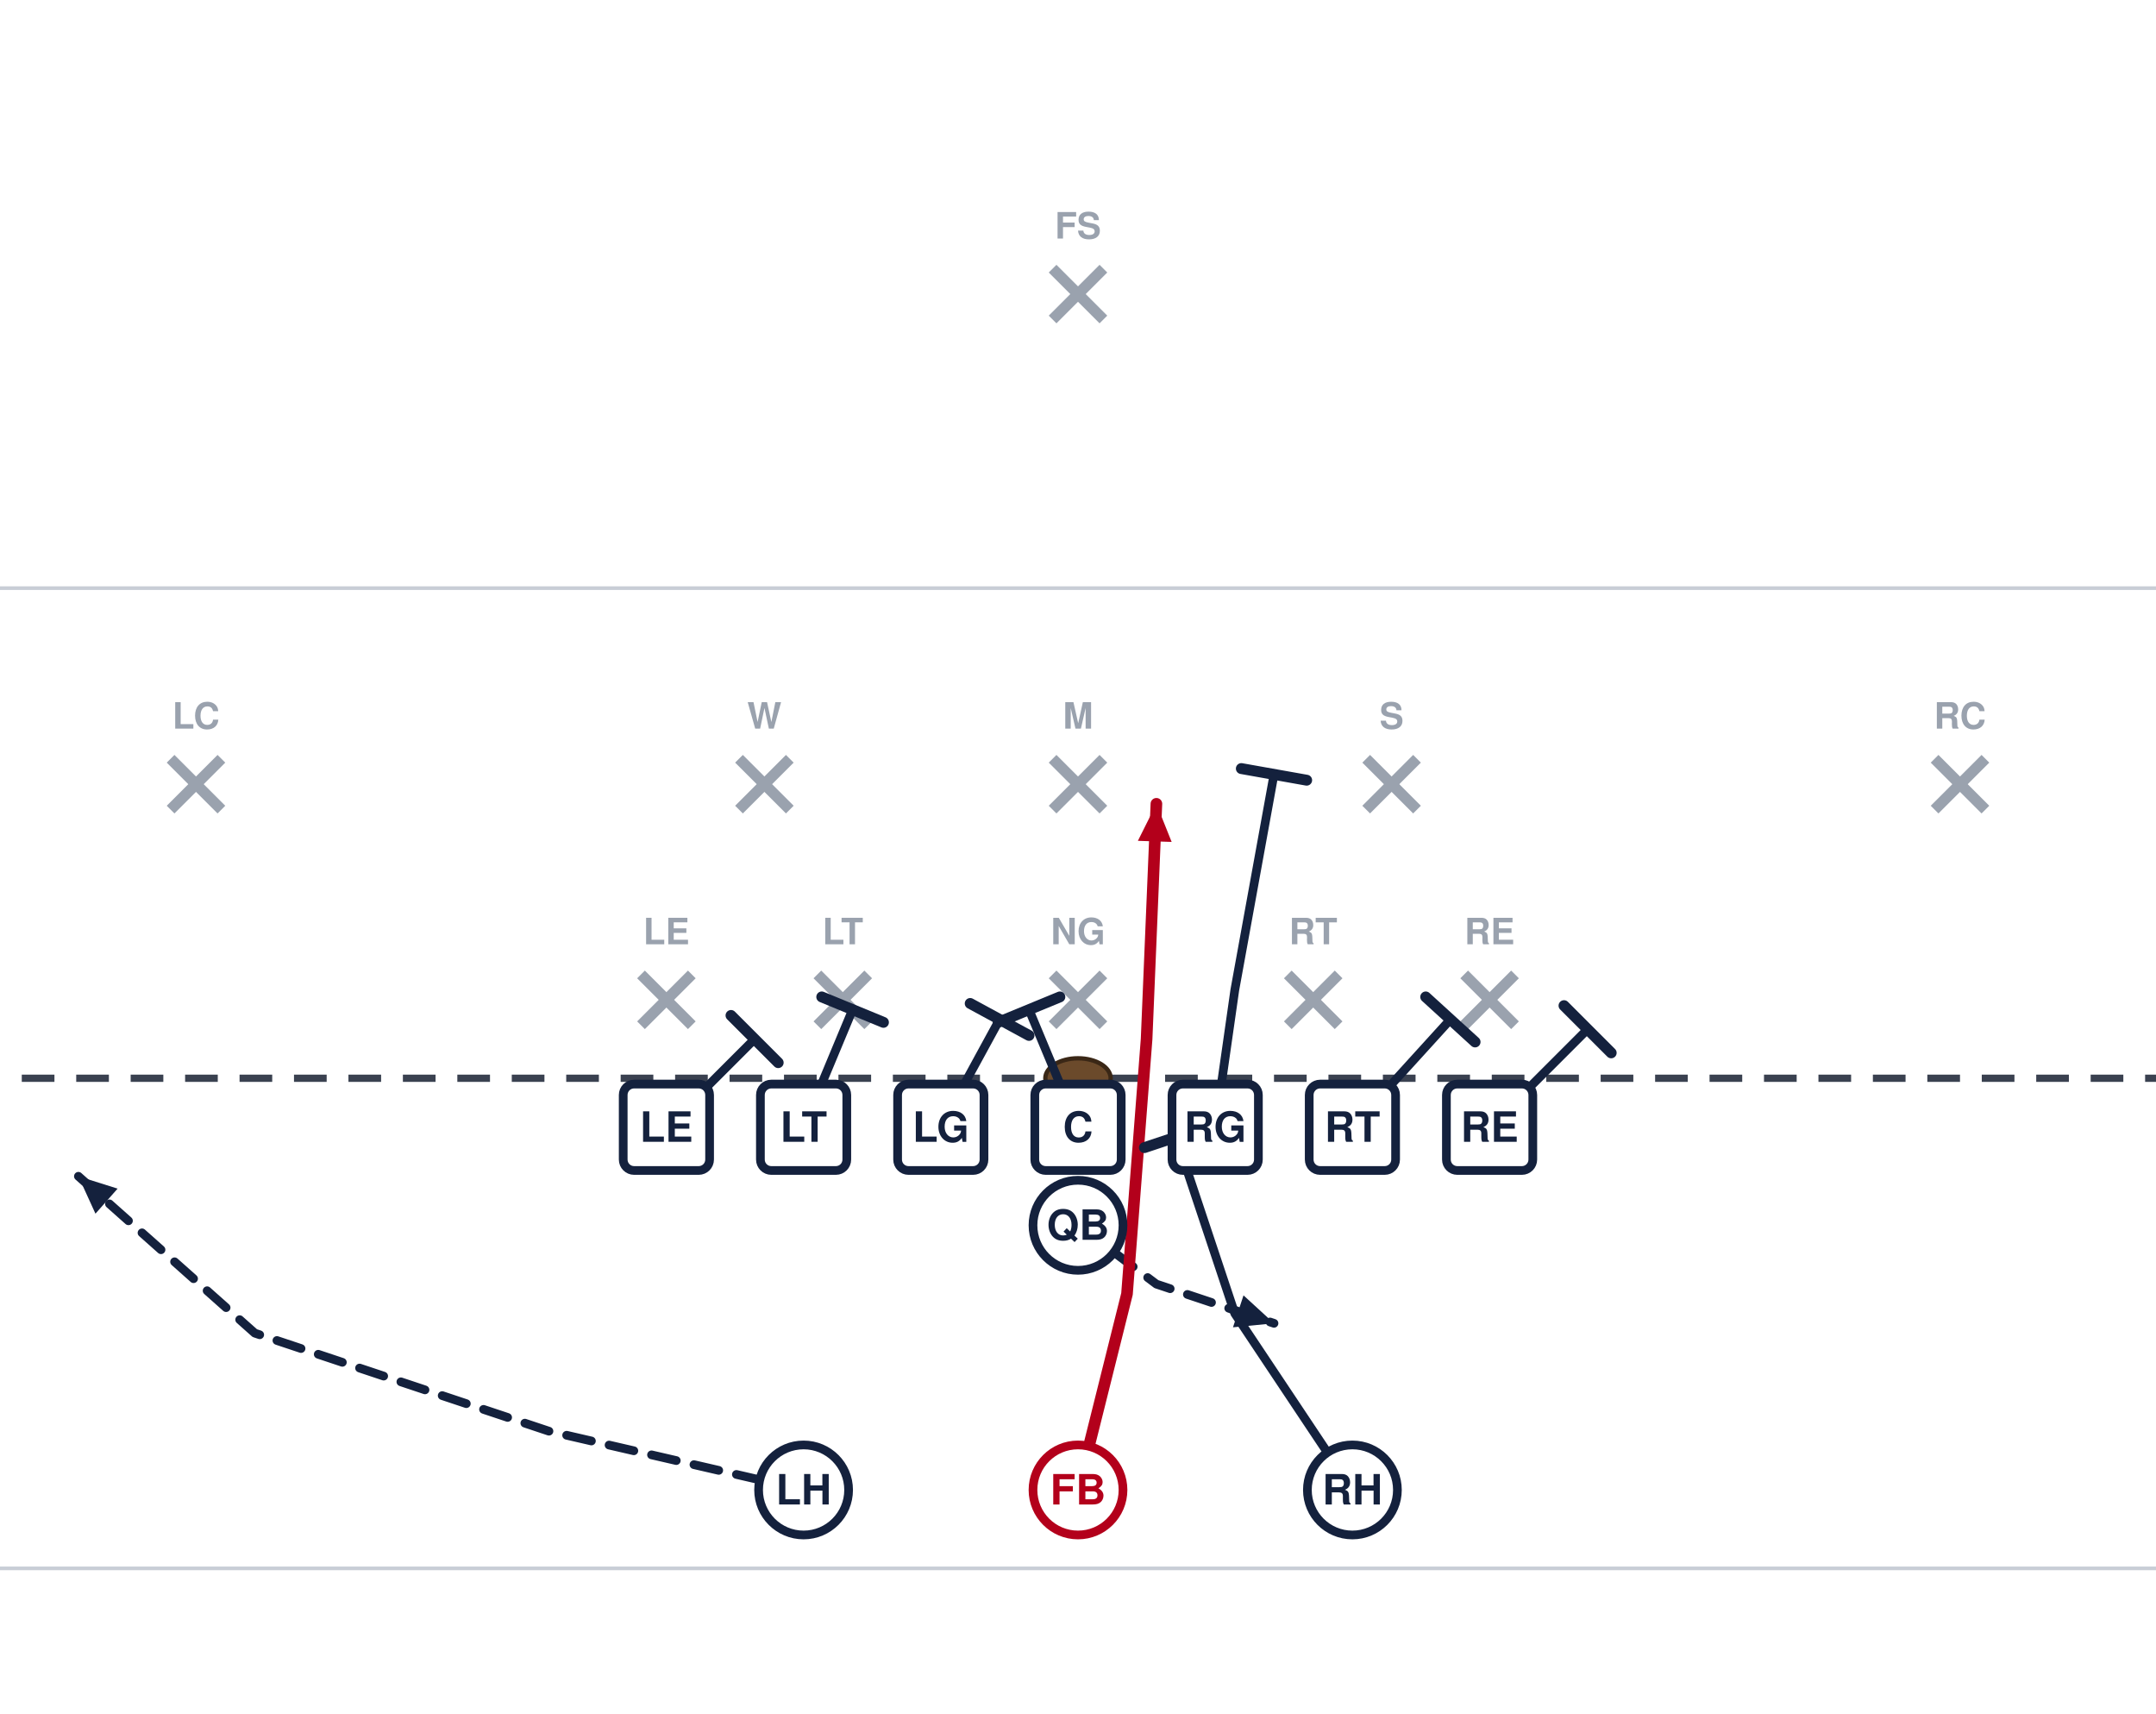
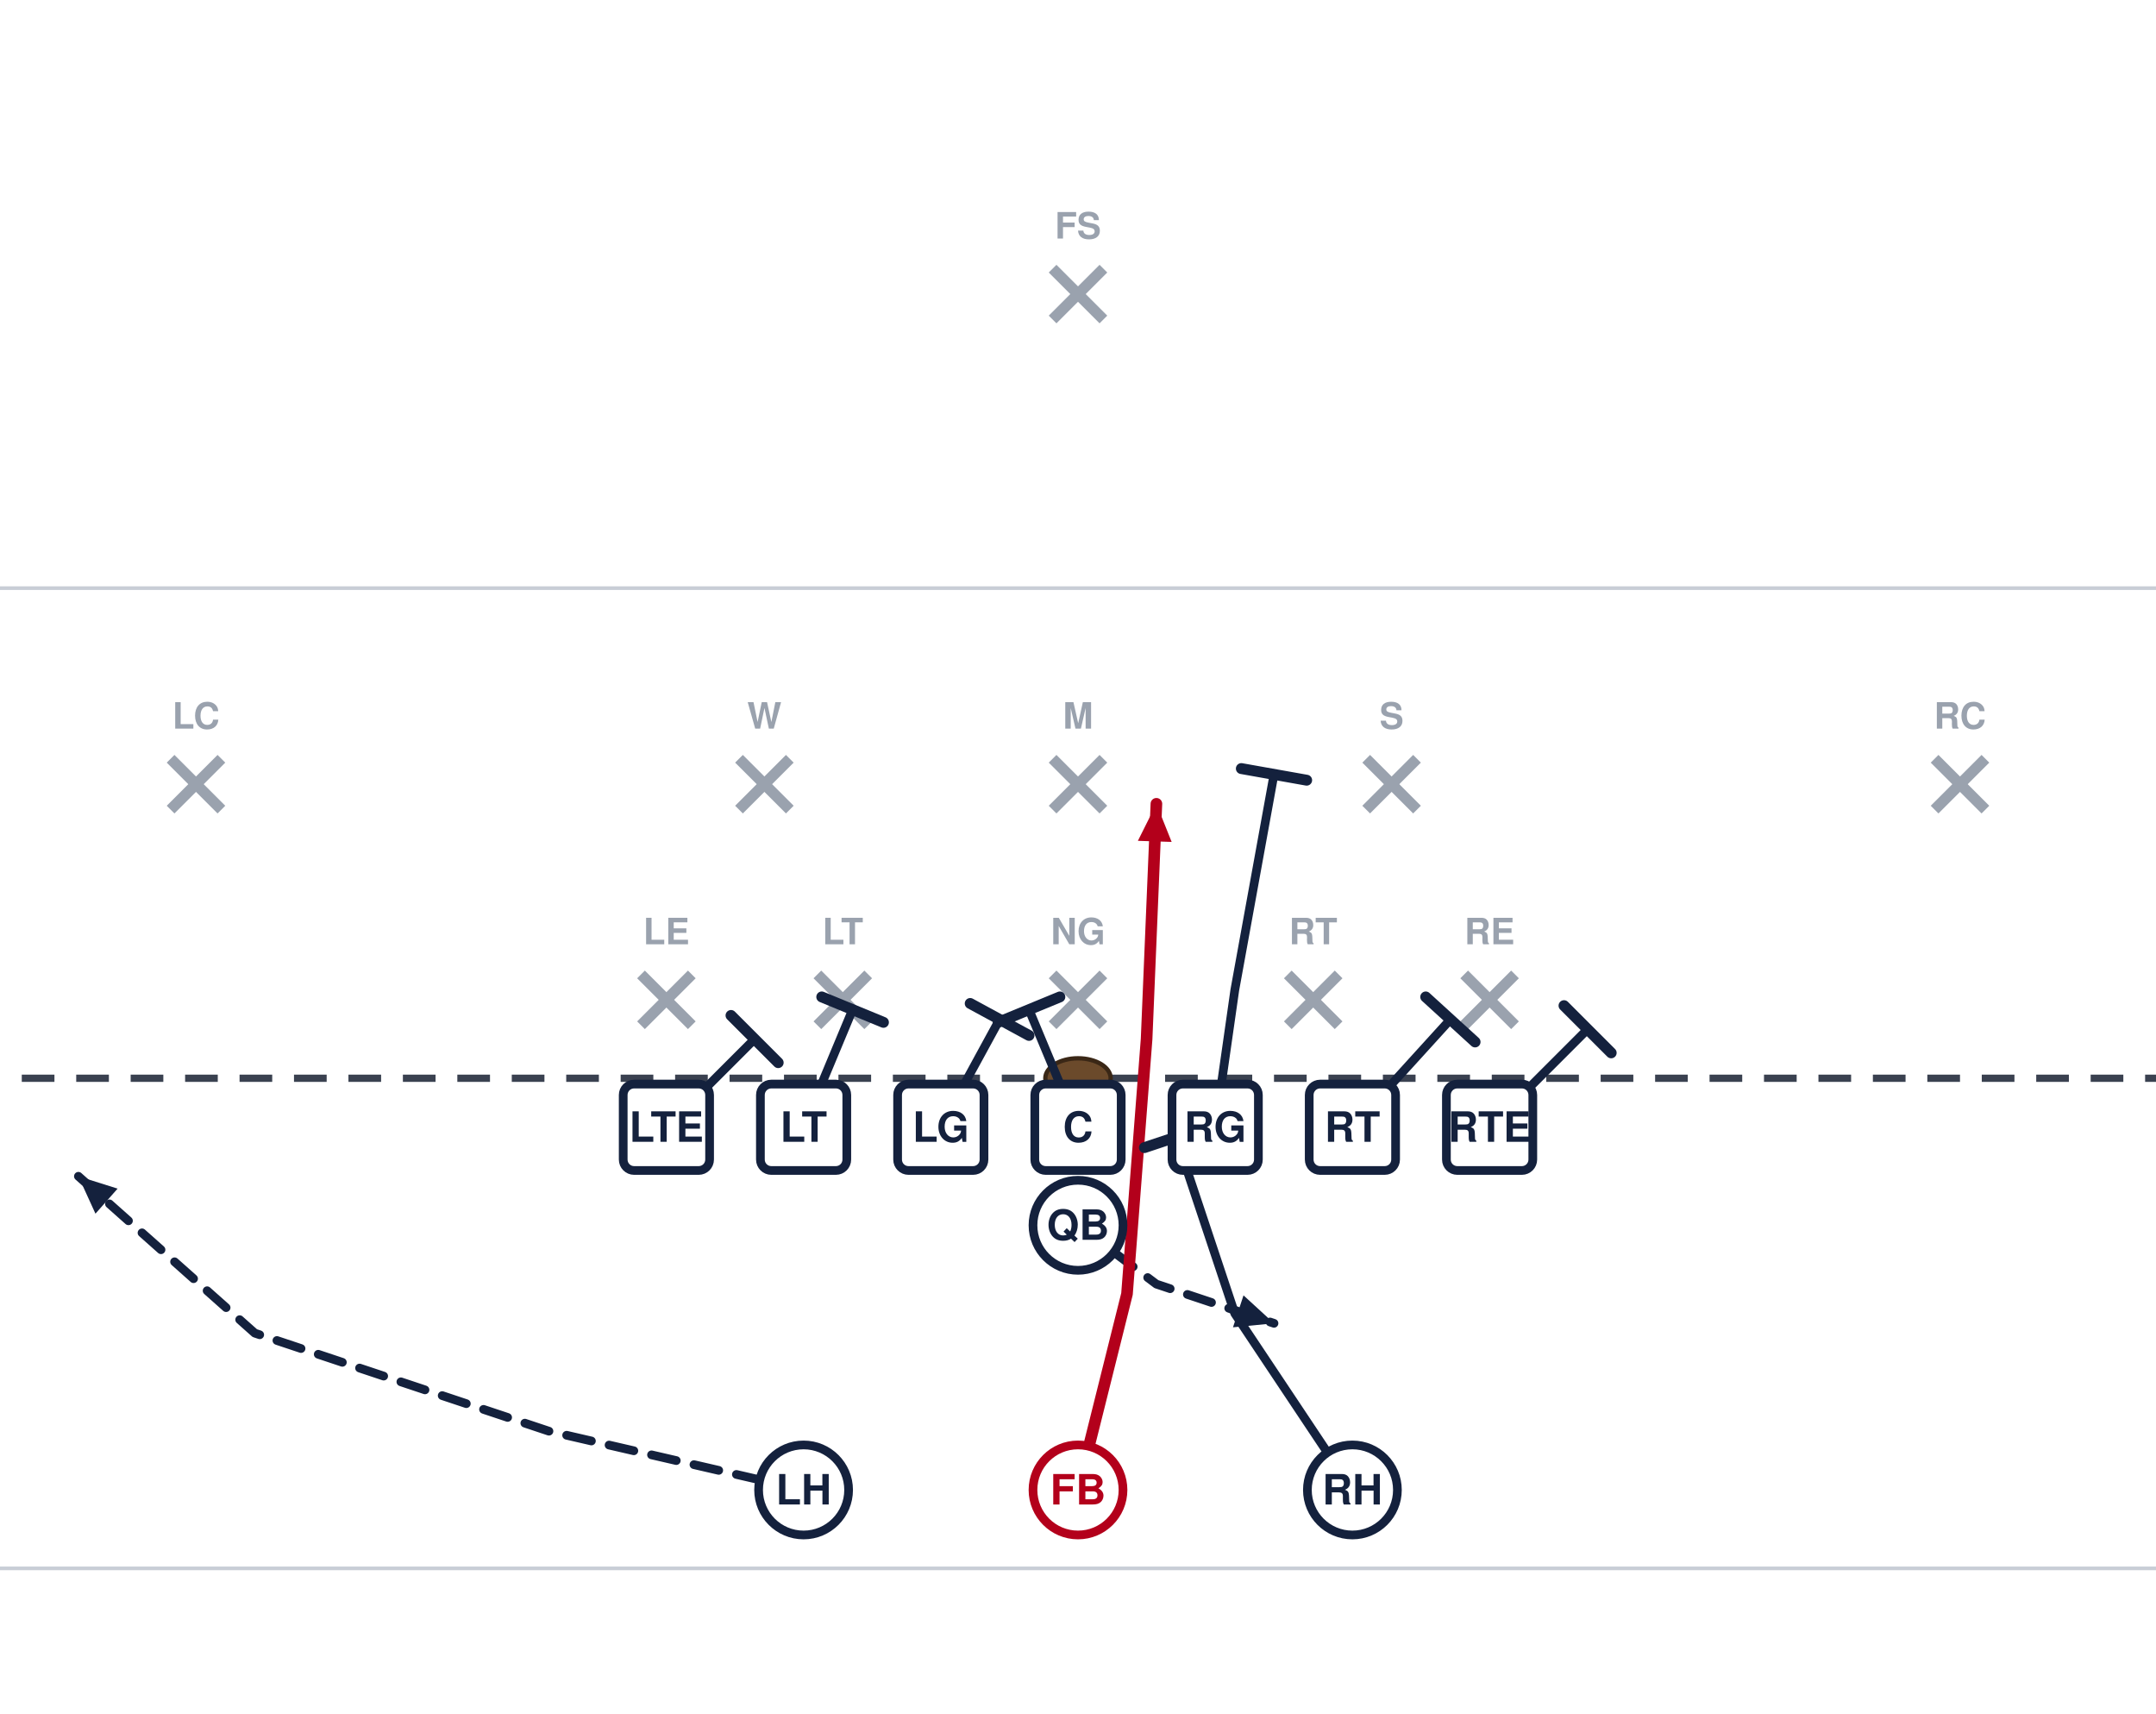
<svg xmlns="http://www.w3.org/2000/svg" width="594" height="472" viewBox="54 27 594 472" font-family="Segoe UI, Helvetica, Arial, sans-serif" role="img">
  <rect x="0" y="0" width="702" height="513" fill="#ffffff" />
  <line x1="0" y1="459.0" x2="702" y2="459.0" stroke="#c8cdd6" stroke-width="1" />
  <line x1="0" y1="189.0" x2="702" y2="189.0" stroke="#c8cdd6" stroke-width="1" />
  <line x1="0" y1="324.0" x2="702" y2="324.0" stroke="#3a4150" stroke-width="2" stroke-dasharray="9 6" />
  <ellipse cx="351.0" cy="324.0" rx="9" ry="5.5" fill="#6b4a2b" stroke="#3a2716" stroke-width="1.2" />
  <line x1="230.6" y1="295.4" x2="244.6" y2="309.4" stroke="#9aa2ae" stroke-width="3" />
  <line x1="244.6" y1="295.4" x2="230.6" y2="309.4" stroke="#9aa2ae" stroke-width="3" />
  <text x="237.6" y="287.1" text-anchor="middle" font-size="10" fill="#9aa2ae" font-weight="600">LE</text>
  <line x1="279.2" y1="295.4" x2="293.2" y2="309.4" stroke="#9aa2ae" stroke-width="3" />
  <line x1="293.2" y1="295.4" x2="279.2" y2="309.4" stroke="#9aa2ae" stroke-width="3" />
  <text x="286.2" y="287.1" text-anchor="middle" font-size="10" fill="#9aa2ae" font-weight="600">LT</text>
  <line x1="344.0" y1="295.4" x2="358.0" y2="309.4" stroke="#9aa2ae" stroke-width="3" />
  <line x1="358.0" y1="295.4" x2="344.0" y2="309.4" stroke="#9aa2ae" stroke-width="3" />
  <text x="351.0" y="287.1" text-anchor="middle" font-size="10" fill="#9aa2ae" font-weight="600">NG</text>
  <line x1="408.8" y1="295.4" x2="422.8" y2="309.4" stroke="#9aa2ae" stroke-width="3" />
  <line x1="422.8" y1="295.4" x2="408.8" y2="309.4" stroke="#9aa2ae" stroke-width="3" />
  <text x="415.8" y="287.1" text-anchor="middle" font-size="10" fill="#9aa2ae" font-weight="600">RT</text>
  <line x1="457.4" y1="295.4" x2="471.4" y2="309.4" stroke="#9aa2ae" stroke-width="3" />
  <line x1="471.4" y1="295.4" x2="457.4" y2="309.4" stroke="#9aa2ae" stroke-width="3" />
  <text x="464.4" y="287.1" text-anchor="middle" font-size="10" fill="#9aa2ae" font-weight="600">RE</text>
  <line x1="257.6" y1="236.0" x2="271.6" y2="250.0" stroke="#9aa2ae" stroke-width="3" />
  <line x1="271.6" y1="236.0" x2="257.6" y2="250.0" stroke="#9aa2ae" stroke-width="3" />
  <text x="264.6" y="227.7" text-anchor="middle" font-size="10" fill="#9aa2ae" font-weight="600">W</text>
  <line x1="344.0" y1="236.0" x2="358.0" y2="250.0" stroke="#9aa2ae" stroke-width="3" />
  <line x1="358.0" y1="236.0" x2="344.0" y2="250.0" stroke="#9aa2ae" stroke-width="3" />
  <text x="351.0" y="227.7" text-anchor="middle" font-size="10" fill="#9aa2ae" font-weight="600">M</text>
  <line x1="430.4" y1="236.0" x2="444.4" y2="250.0" stroke="#9aa2ae" stroke-width="3" />
  <line x1="444.4" y1="236.0" x2="430.4" y2="250.0" stroke="#9aa2ae" stroke-width="3" />
  <text x="437.4" y="227.7" text-anchor="middle" font-size="10" fill="#9aa2ae" font-weight="600">S</text>
  <line x1="101.0" y1="236.0" x2="115.0" y2="250.0" stroke="#9aa2ae" stroke-width="3" />
  <line x1="115.0" y1="236.0" x2="101.0" y2="250.0" stroke="#9aa2ae" stroke-width="3" />
  <text x="108.0" y="227.7" text-anchor="middle" font-size="10" fill="#9aa2ae" font-weight="600">LC</text>
  <line x1="587.0" y1="236.0" x2="601.0" y2="250.0" stroke="#9aa2ae" stroke-width="3" />
  <line x1="601.0" y1="236.0" x2="587.0" y2="250.0" stroke="#9aa2ae" stroke-width="3" />
  <text x="594.0" y="227.7" text-anchor="middle" font-size="10" fill="#9aa2ae" font-weight="600">RC</text>
  <line x1="344.0" y1="101.0" x2="358.0" y2="115.0" stroke="#9aa2ae" stroke-width="3" />
  <line x1="358.0" y1="101.0" x2="344.0" y2="115.0" stroke="#9aa2ae" stroke-width="3" />
  <text x="351.0" y="92.7" text-anchor="middle" font-size="10" fill="#9aa2ae" font-weight="600">FS</text>
  <path d="M237.6,337.5 L261.9,313.2" fill="none" stroke="#14213d" stroke-width="2.4" stroke-linecap="round" stroke-linejoin="round" />
  <line x1="255.4" y1="306.7" x2="268.4" y2="319.7" stroke="#14213d" stroke-width="3.0" stroke-linecap="round" />
  <path d="M275.4,337.5 L288.9,305.1" fill="none" stroke="#14213d" stroke-width="2.4" stroke-linecap="round" stroke-linejoin="round" />
  <line x1="280.4" y1="301.6" x2="297.4" y2="308.6" stroke="#14213d" stroke-width="3.0" stroke-linecap="round" />
  <path d="M313.2,337.5 L329.4,307.8" fill="none" stroke="#14213d" stroke-width="2.4" stroke-linecap="round" stroke-linejoin="round" />
  <line x1="321.3" y1="303.4" x2="337.5" y2="312.2" stroke="#14213d" stroke-width="3.0" stroke-linecap="round" />
  <path d="M351.0,337.5 L337.5,305.1" fill="none" stroke="#14213d" stroke-width="2.4" stroke-linecap="round" stroke-linejoin="round" />
  <line x1="329.0" y1="308.6" x2="346.0" y2="301.6" stroke="#14213d" stroke-width="3.0" stroke-linecap="round" />
  <path d="M388.8,337.5 L394.2,299.7 L405.0,240.3" fill="none" stroke="#14213d" stroke-width="2.4" stroke-linecap="round" stroke-linejoin="round" />
  <line x1="396.0" y1="238.7" x2="414.0" y2="241.9" stroke="#14213d" stroke-width="3.0" stroke-linecap="round" />
  <path d="M426.6,337.5 L453.6,307.8" fill="none" stroke="#14213d" stroke-width="2.4" stroke-linecap="round" stroke-linejoin="round" />
  <line x1="446.8" y1="301.6" x2="460.4" y2="314.0" stroke="#14213d" stroke-width="3.0" stroke-linecap="round" />
  <path d="M464.4,337.5 L491.4,310.5" fill="none" stroke="#14213d" stroke-width="2.4" stroke-linecap="round" stroke-linejoin="round" />
  <line x1="484.9" y1="304.0" x2="497.9" y2="317.0" stroke="#14213d" stroke-width="3.0" stroke-linecap="round" />
  <path d="M351.0,364.5 L372.6,380.7 L405.0,391.5" fill="none" stroke="#14213d" stroke-width="2.4" stroke-linecap="round" stroke-linejoin="round" stroke-dasharray="7 5" />
  <polygon points="405.0,391.5 393.7,392.6 396.6,383.8" fill="#14213d" />
  <path d="M275.4,437.4 L205.2,421.2 L124.2,394.2 L75.6,351.0" fill="none" stroke="#14213d" stroke-width="2.4" stroke-linecap="round" stroke-linejoin="round" stroke-dasharray="7 5" />
  <polygon points="75.6,351.0 86.4,354.4 80.3,361.3" fill="#14213d" />
  <path d="M351.0,437.4 L364.5,383.4 L369.9,313.2 L372.6,248.4" fill="none" stroke="#b3001b" stroke-width="3.2" stroke-linecap="round" stroke-linejoin="round" />
  <polygon points="372.6,248.4 376.8,258.9 367.5,258.6" fill="#b3001b" />
  <path d="M426.6,437.4 L394.2,388.8 L378.0,340.2" fill="none" stroke="#14213d" stroke-width="2.4" stroke-linecap="round" stroke-linejoin="round" />
  <line x1="369.3" y1="343.1" x2="386.7" y2="337.3" stroke="#14213d" stroke-width="3.0" stroke-linecap="round" />
  <rect x="225.7" y="325.6" width="23.8" height="23.8" rx="3" fill="#ffffff" stroke="#14213d" stroke-width="2.4" />
-   <text x="237.6" y="341.5" text-anchor="middle" font-size="11.5" font-weight="700" fill="#14213d">LE</text>
+   <text x="237.6" y="341.5" text-anchor="middle" font-size="11.5" font-weight="700" fill="#14213d">LTE</text>
  <rect x="263.5" y="325.6" width="23.8" height="23.8" rx="3" fill="#ffffff" stroke="#14213d" stroke-width="2.4" />
  <text x="275.4" y="341.5" text-anchor="middle" font-size="11.5" font-weight="700" fill="#14213d">LT</text>
  <rect x="301.3" y="325.6" width="23.8" height="23.8" rx="3" fill="#ffffff" stroke="#14213d" stroke-width="2.4" />
  <text x="313.2" y="341.5" text-anchor="middle" font-size="11.5" font-weight="700" fill="#14213d">LG</text>
  <rect x="339.1" y="325.6" width="23.8" height="23.8" rx="3" fill="#ffffff" stroke="#14213d" stroke-width="2.4" />
  <text x="351.0" y="341.5" text-anchor="middle" font-size="11.5" font-weight="700" fill="#14213d">C</text>
  <rect x="376.9" y="325.6" width="23.8" height="23.8" rx="3" fill="#ffffff" stroke="#14213d" stroke-width="2.4" />
  <text x="388.8" y="341.5" text-anchor="middle" font-size="11.5" font-weight="700" fill="#14213d">RG</text>
  <rect x="414.7" y="325.6" width="23.8" height="23.8" rx="3" fill="#ffffff" stroke="#14213d" stroke-width="2.4" />
  <text x="426.6" y="341.5" text-anchor="middle" font-size="11.5" font-weight="700" fill="#14213d">RT</text>
  <rect x="452.5" y="325.6" width="23.8" height="23.8" rx="3" fill="#ffffff" stroke="#14213d" stroke-width="2.4" />
-   <text x="464.4" y="341.5" text-anchor="middle" font-size="11.5" font-weight="700" fill="#14213d">RE</text>
+   <text x="464.4" y="341.5" text-anchor="middle" font-size="11.5" font-weight="700" fill="#14213d">RTE</text>
  <circle cx="351.0" cy="364.5" r="12.4" fill="#ffffff" stroke="#14213d" stroke-width="2.4" />
  <text x="351.0" y="368.5" text-anchor="middle" font-size="11.5" font-weight="700" fill="#14213d">QB</text>
  <circle cx="275.4" cy="437.4" r="12.4" fill="#ffffff" stroke="#14213d" stroke-width="2.4" />
  <text x="275.4" y="441.4" text-anchor="middle" font-size="11.5" font-weight="700" fill="#14213d">LH</text>
  <circle cx="351.0" cy="437.4" r="12.4" fill="#ffffff" stroke="#b3001b" stroke-width="2.4" />
  <text x="351.0" y="441.4" text-anchor="middle" font-size="11.5" font-weight="700" fill="#b3001b">FB</text>
  <circle cx="426.6" cy="437.4" r="12.4" fill="#ffffff" stroke="#14213d" stroke-width="2.4" />
  <text x="426.6" y="441.4" text-anchor="middle" font-size="11.5" font-weight="700" fill="#14213d">RH</text>
</svg>
